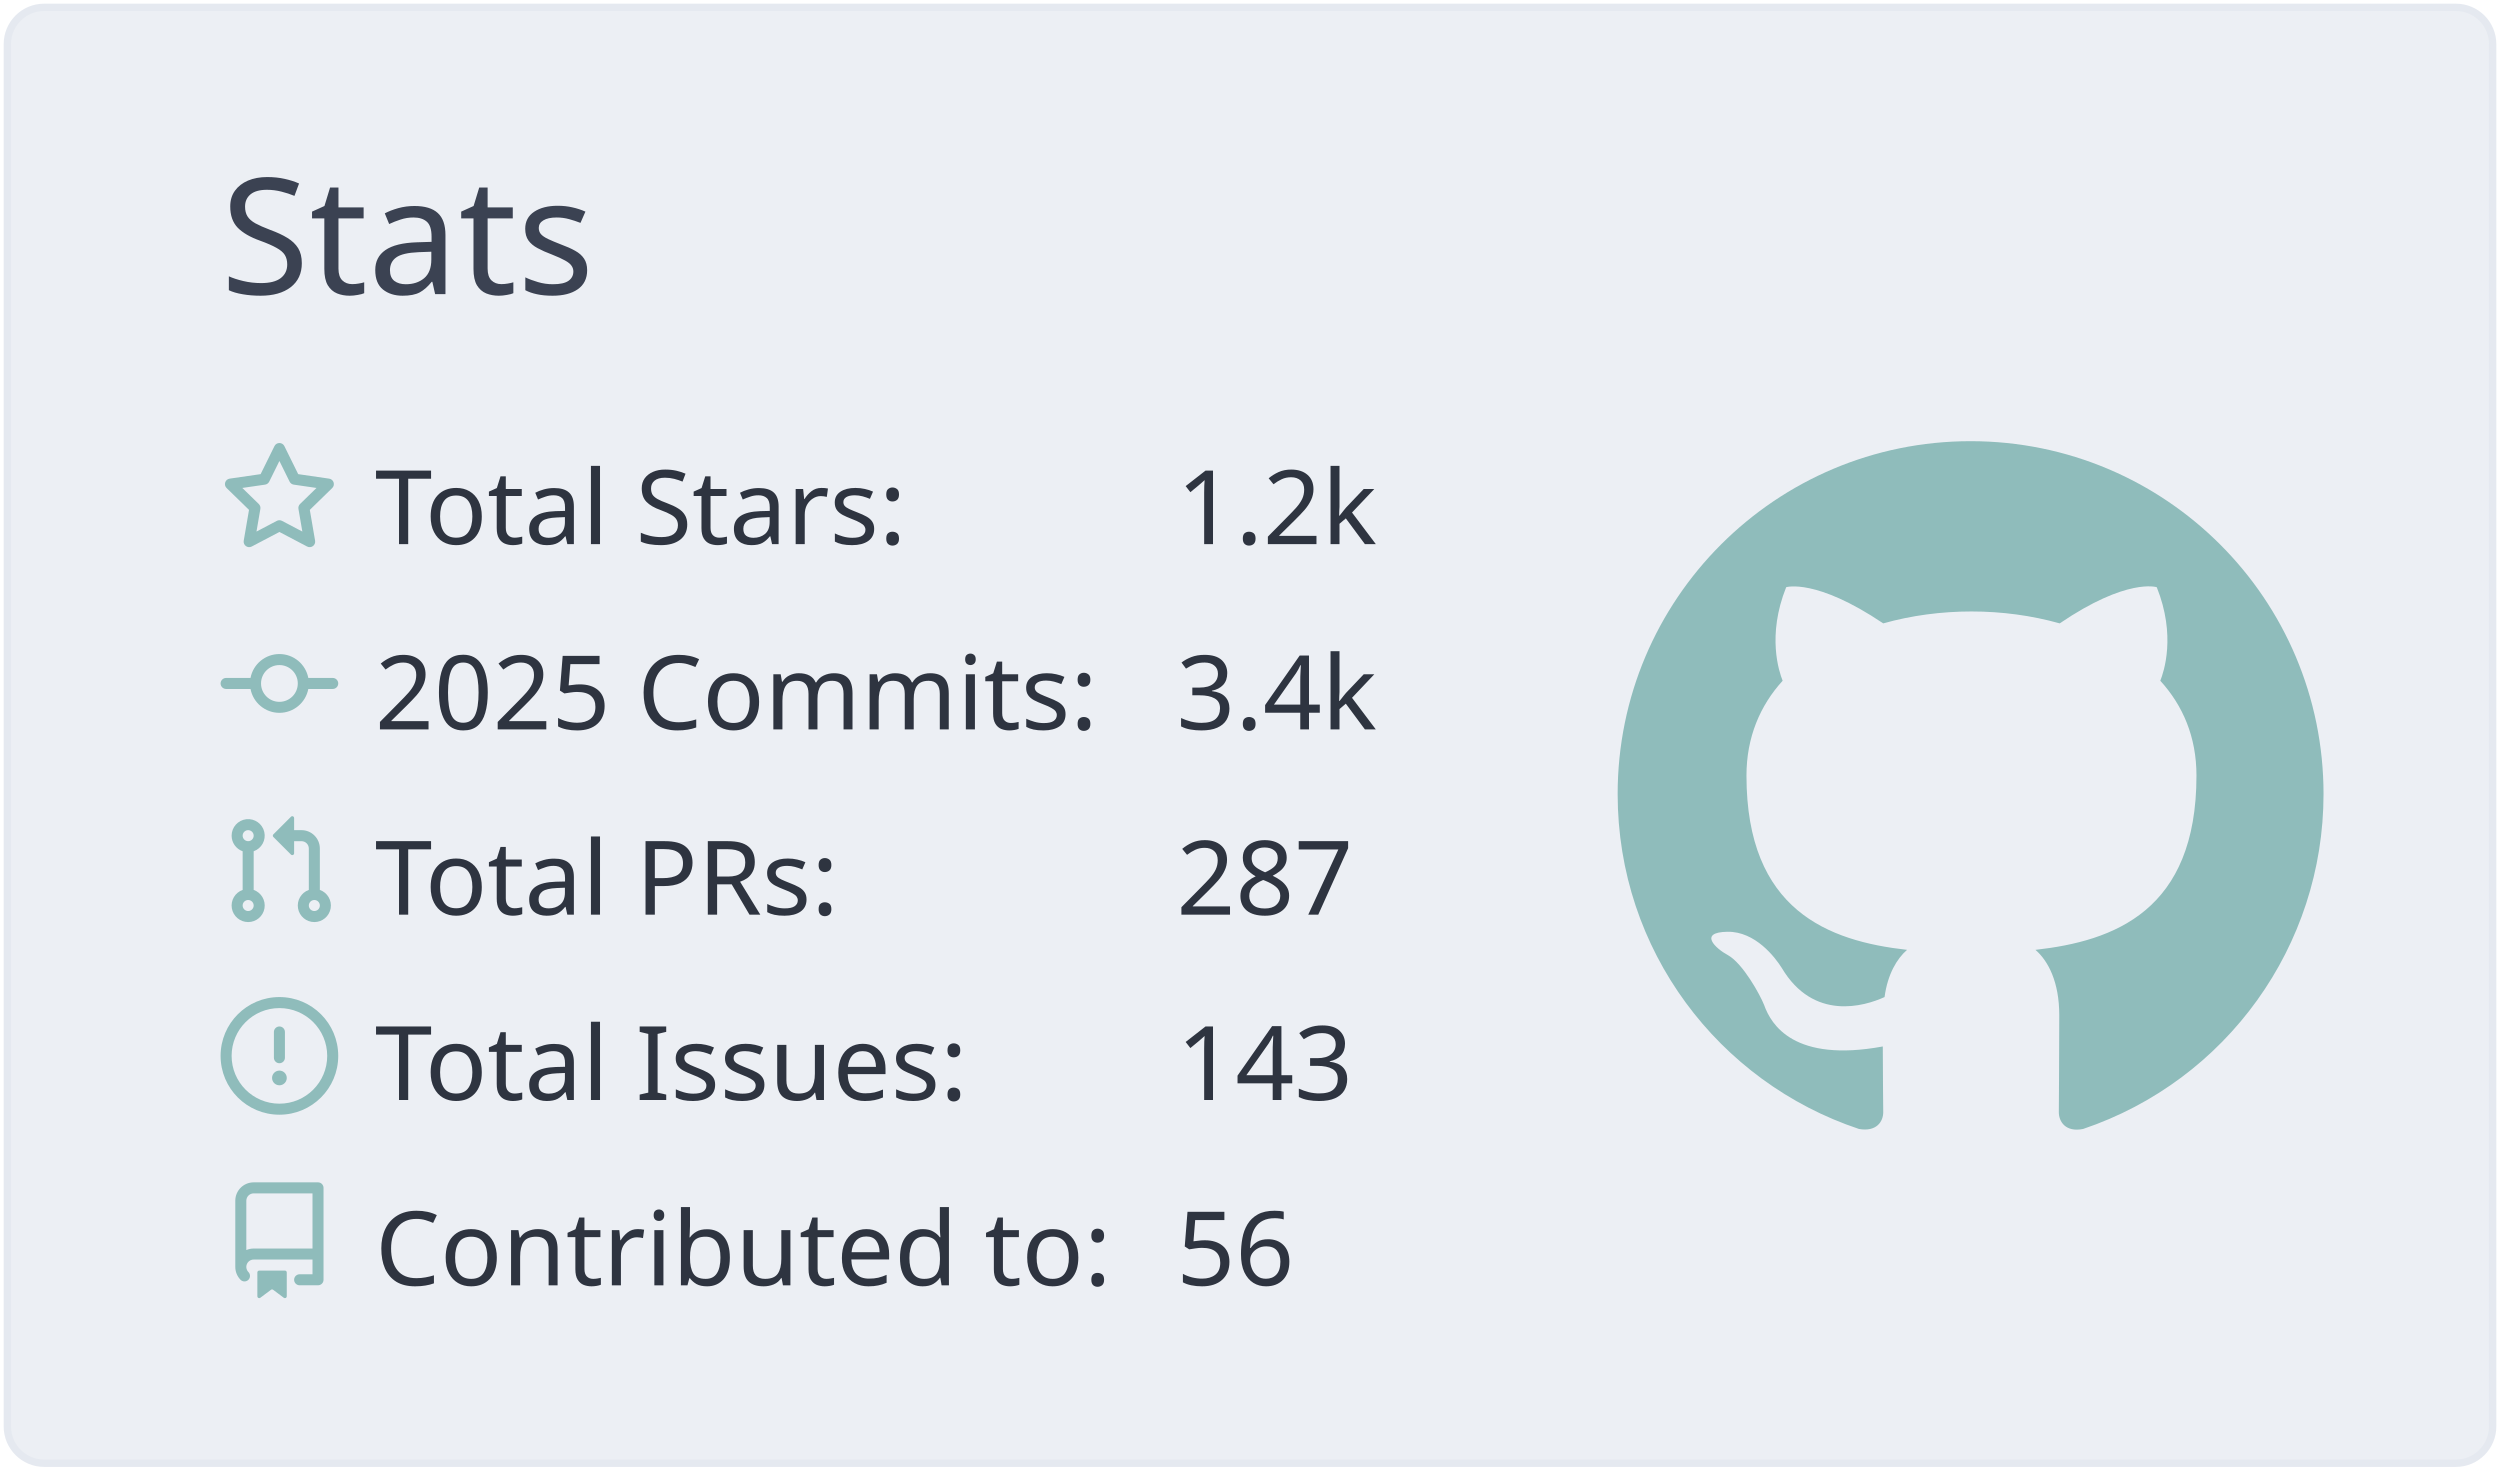
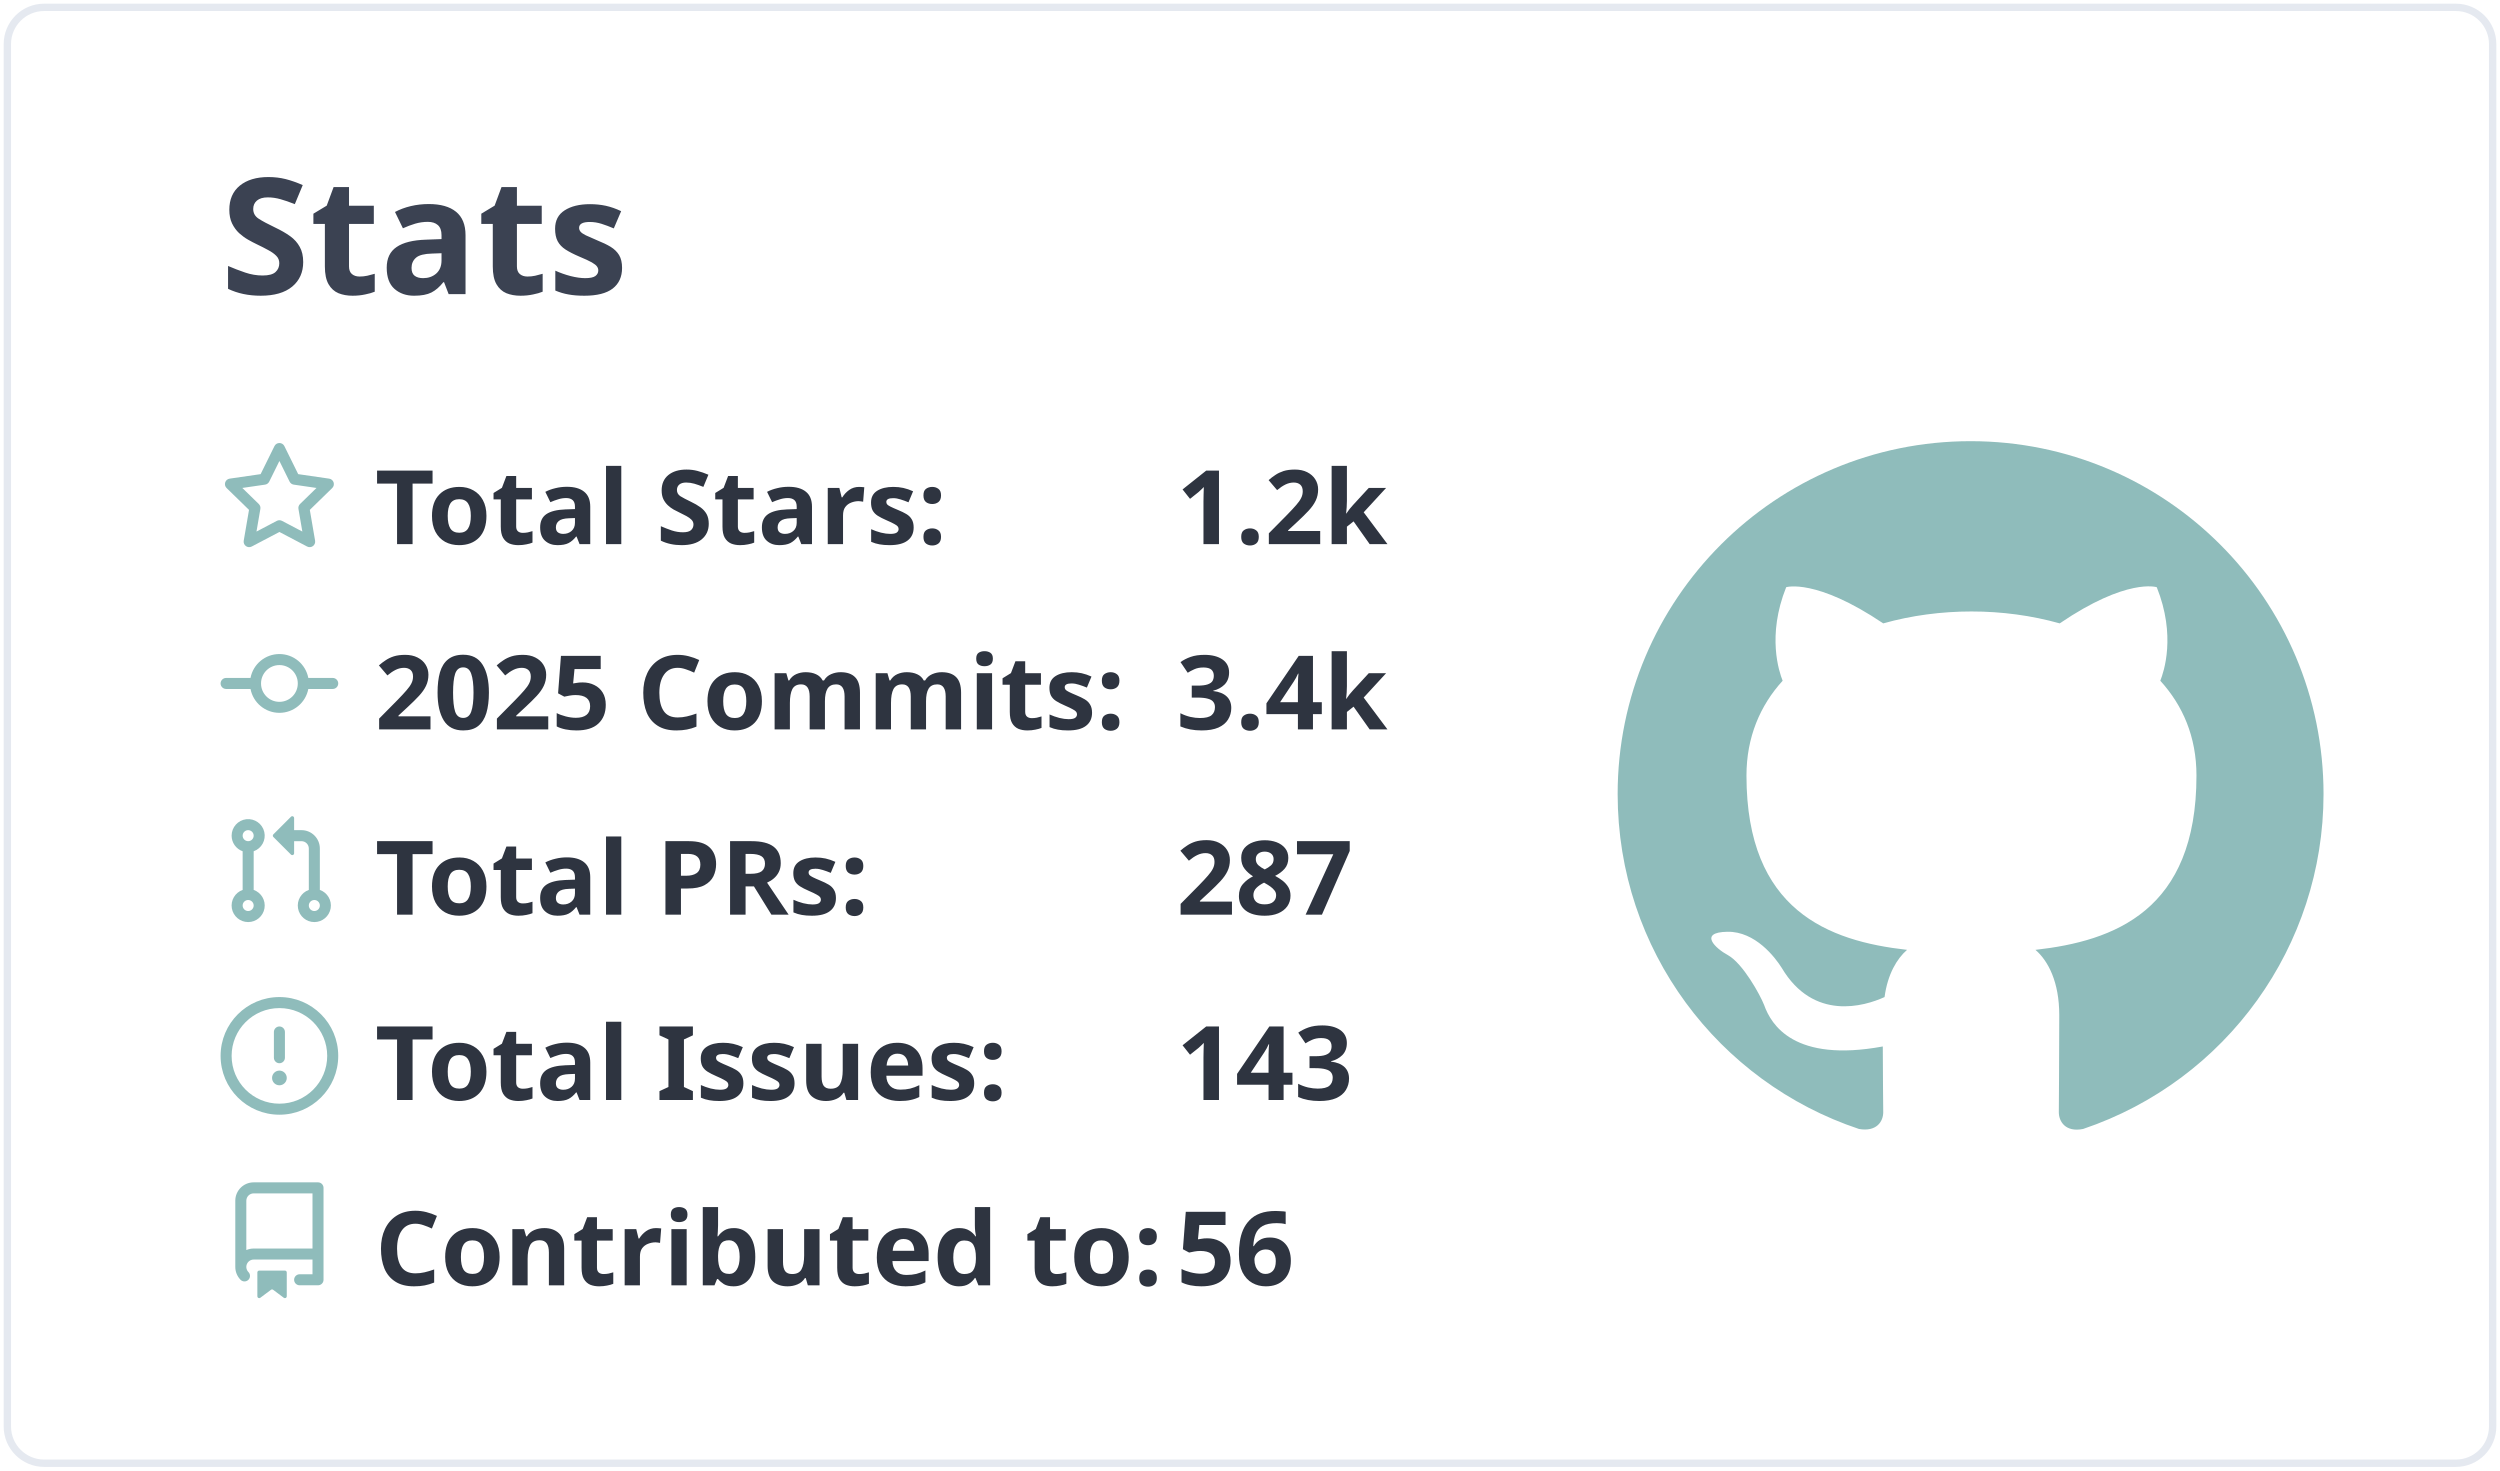
<svg xmlns="http://www.w3.org/2000/svg" width="340" height="200" viewBox="0 0 340 200">
  <style>* {
          font-family: 'Segoe UI', Ubuntu, "Helvetica Neue", Sans-Serif
+         }
+         text {
+           font-weight: 600
        }</style>
  <g class="gpsc-root">
-     <rect x="1" y="1" rx="5" ry="5" height="99%" width="99.412%" stroke="#e5e9f0" stroke-width="1" fill="#eceff4" stroke-opacity="1" />
+     <rect x="1" y="1" rx="5" ry="5" height="99%" width="99.412%" stroke="#e5e9f0" stroke-width="1" fill="#ffffff00" stroke-opacity="1" />
    <text x="30" y="40" class="gpsc-item" style="--gpsc-i: 0; font-size: 22px; fill: #3b4252;">Stats</text>
    <g transform="translate(0,40)">
      <g transform="translate(30,20)">
        <g class="gpsc-item" style="--gpsc-i: 0;">
          <g transform="translate(0,0)" width="14" height="14" fill="#8fbcbb">
            <path fill-rule="evenodd" d="M8 .25a.75.75 0 01.673.418l1.882 3.815 4.21.612a.75.75 0 01.416 1.279l-3.046 2.97.719 4.192a.75.75 0 01-1.088.791L8 12.347l-3.766 1.98a.75.75 0 01-1.088-.79l.72-4.194L.818 6.374a.75.75 0 01.416-1.28l4.21-.611L7.327.668A.75.75 0 018 .25zm0 2.445L6.615 5.5a.75.75 0 01-.564.41l-3.097.45 2.24 2.184a.75.75 0 01.216.664l-.528 3.084 2.769-1.456a.75.75 0 01.698 0l2.77 1.456-.53-3.084a.75.75 0 01.216-.664l2.24-2.183-3.096-.45a.75.75 0 01-.564-.41L8 2.694v.001z" />
          </g>
        </g>
        <g class="gpsc-item" style="--gpsc-i: 1;">
          <g transform="translate(0,25.2)" width="14" height="14" fill="#8fbcbb">
            <path fill-rule="evenodd" d="M10.5 7.75a2.5 2.5 0 11-5 0 2.5 2.5 0 015 0zm1.43.75a4.002 4.002 0 01-7.86 0H.75a.75.75 0 110-1.5h3.32a4.001 4.001 0 017.86 0h3.32a.75.75 0 110 1.5h-3.32z" />
          </g>
        </g>
        <g class="gpsc-item" style="--gpsc-i: 2;">
          <g transform="translate(0,50.4)" width="14" height="14" fill="#8fbcbb">
            <path fill-rule="evenodd" d="M7.177 3.073L9.573.677A.25.25 0 0110 .854v4.792a.25.25 0 01-.427.177L7.177 3.427a.25.25 0 010-.354zM3.75 2.5a.75.75 0 100 1.5.75.75 0 000-1.5zm-2.25.75a2.25 2.25 0 113 2.122v5.256a2.251 2.251 0 11-1.5 0V5.372A2.25 2.25 0 011.5 3.25zM11 2.5h-1V4h1a1 1 0 011 1v5.628a2.251 2.251 0 101.5 0V5A2.5 2.5 0 0011 2.5zm1 10.25a.75.75 0 111.5 0 .75.75 0 01-1.5 0zM3.75 12a.75.75 0 100 1.5.75.75 0 000-1.5z" />
          </g>
        </g>
        <g class="gpsc-item" style="--gpsc-i: 3;">
          <g transform="translate(0,75.6)" width="14" height="14" fill="#8fbcbb">
            <path fill-rule="evenodd" d="M8 1.5a6.5 6.5 0 100 13 6.5 6.5 0 000-13zM0 8a8 8 0 1116 0A8 8 0 010 8zm9 3a1 1 0 11-2 0 1 1 0 012 0zm-.25-6.25a.75.75 0 00-1.5 0v3.5a.75.75 0 001.5 0v-3.5z" />
          </g>
        </g>
        <g class="gpsc-item" style="--gpsc-i: 4;">
          <g transform="translate(0,100.8)" width="14" height="14" fill="#8fbcbb">
            <path fill-rule="evenodd" d="M2 2.5A2.5 2.5 0 014.5 0h8.75a.75.75 0 01.75.75v12.5a.75.75 0 01-.75.75h-2.5a.75.75 0 110-1.5h1.75v-2h-8a1 1 0 00-.714 1.7.75.75 0 01-1.072 1.05A2.495 2.495 0 012 11.5v-9zm10.5-1V9h-8c-.356 0-.694.074-1 .208V2.5a1 1 0 011-1h8zM5 12.25v3.25a.25.25 0 00.4.2l1.45-1.087a.25.25 0 01.3 0L8.6 15.7a.25.25 0 00.4-.2v-3.25a.25.25 0 00-.25-.25h-3.5a.25.25 0 00-.25.25z" />
          </g>
        </g>
        <text x="21" y="14" class="gpsc-item" style="--gpsc-i: 0; fill: #2e3440; font-size: 14px;">Total Stars:</text>
        <text x="21" y="39.2" class="gpsc-item" style="--gpsc-i: 1; fill: #2e3440; font-size: 14px;">2025 Commits:</text>
        <text x="21" y="64.4" class="gpsc-item" style="--gpsc-i: 2; fill: #2e3440; font-size: 14px;">Total PRs:</text>
        <text x="21" y="89.6" class="gpsc-item" style="--gpsc-i: 3; fill: #2e3440; font-size: 14px;">Total Issues:</text>
        <text x="21" y="114.8" class="gpsc-item" style="--gpsc-i: 4; fill: #2e3440; font-size: 14px;">Contributed to:</text>
        <text x="130" y="14" class="gpsc-item" style="--gpsc-i: 0; fill: #2e3440; font-size: 14px;">1.2k</text>
        <text x="130" y="39.2" class="gpsc-item" style="--gpsc-i: 1; fill: #2e3440; font-size: 14px;">3.4k</text>
        <text x="130" y="64.4" class="gpsc-item" style="--gpsc-i: 2; fill: #2e3440; font-size: 14px;">287</text>
        <text x="130" y="89.6" class="gpsc-item" style="--gpsc-i: 3; fill: #2e3440; font-size: 14px;">143</text>
        <text x="130" y="114.8" class="gpsc-item" style="--gpsc-i: 4; fill: #2e3440; font-size: 14px;">56</text>
      </g>
      <g transform="translate(220,20)">
        <g transform="scale(6)" style="fill: #8fbcbb;">
          <path fill-rule="evenodd" d="M8 0C3.58 0 0 3.58 0 8c0 3.54 2.29 6.53 5.47 7.59.4.07.55-.17.55-.38 0-.19-.01-.82-.01-1.49-2.01.37-2.53-.49-2.69-.94-.09-.23-.48-.94-.82-1.13-.28-.15-.68-.52-.01-.53.63-.01 1.08.58 1.23.82.72 1.21 1.87.87 2.33.66.07-.52.28-.87.51-1.07-1.78-.2-3.64-.89-3.64-3.95 0-.87.31-1.59.82-2.15-.08-.2-.36-1.02.08-2.12 0 0 .67-.21 2.2.82.64-.18 1.32-.27 2-.27.68 0 1.36.09 2 .27 1.53-1.04 2.2-.82 2.2-.82.44 1.1.16 1.92.08 2.12.51.56.82 1.27.82 2.15 0 3.07-1.87 3.75-3.65 3.95.29.25.54.73.54 1.48 0 1.07-.01 1.93-.01 2.2 0 .21.15.46.55.38A8.013 8.013 0 0016 8c0-4.42-3.58-8-8-8z" />
        </g>
      </g>
    </g>
  </g>
</svg>
